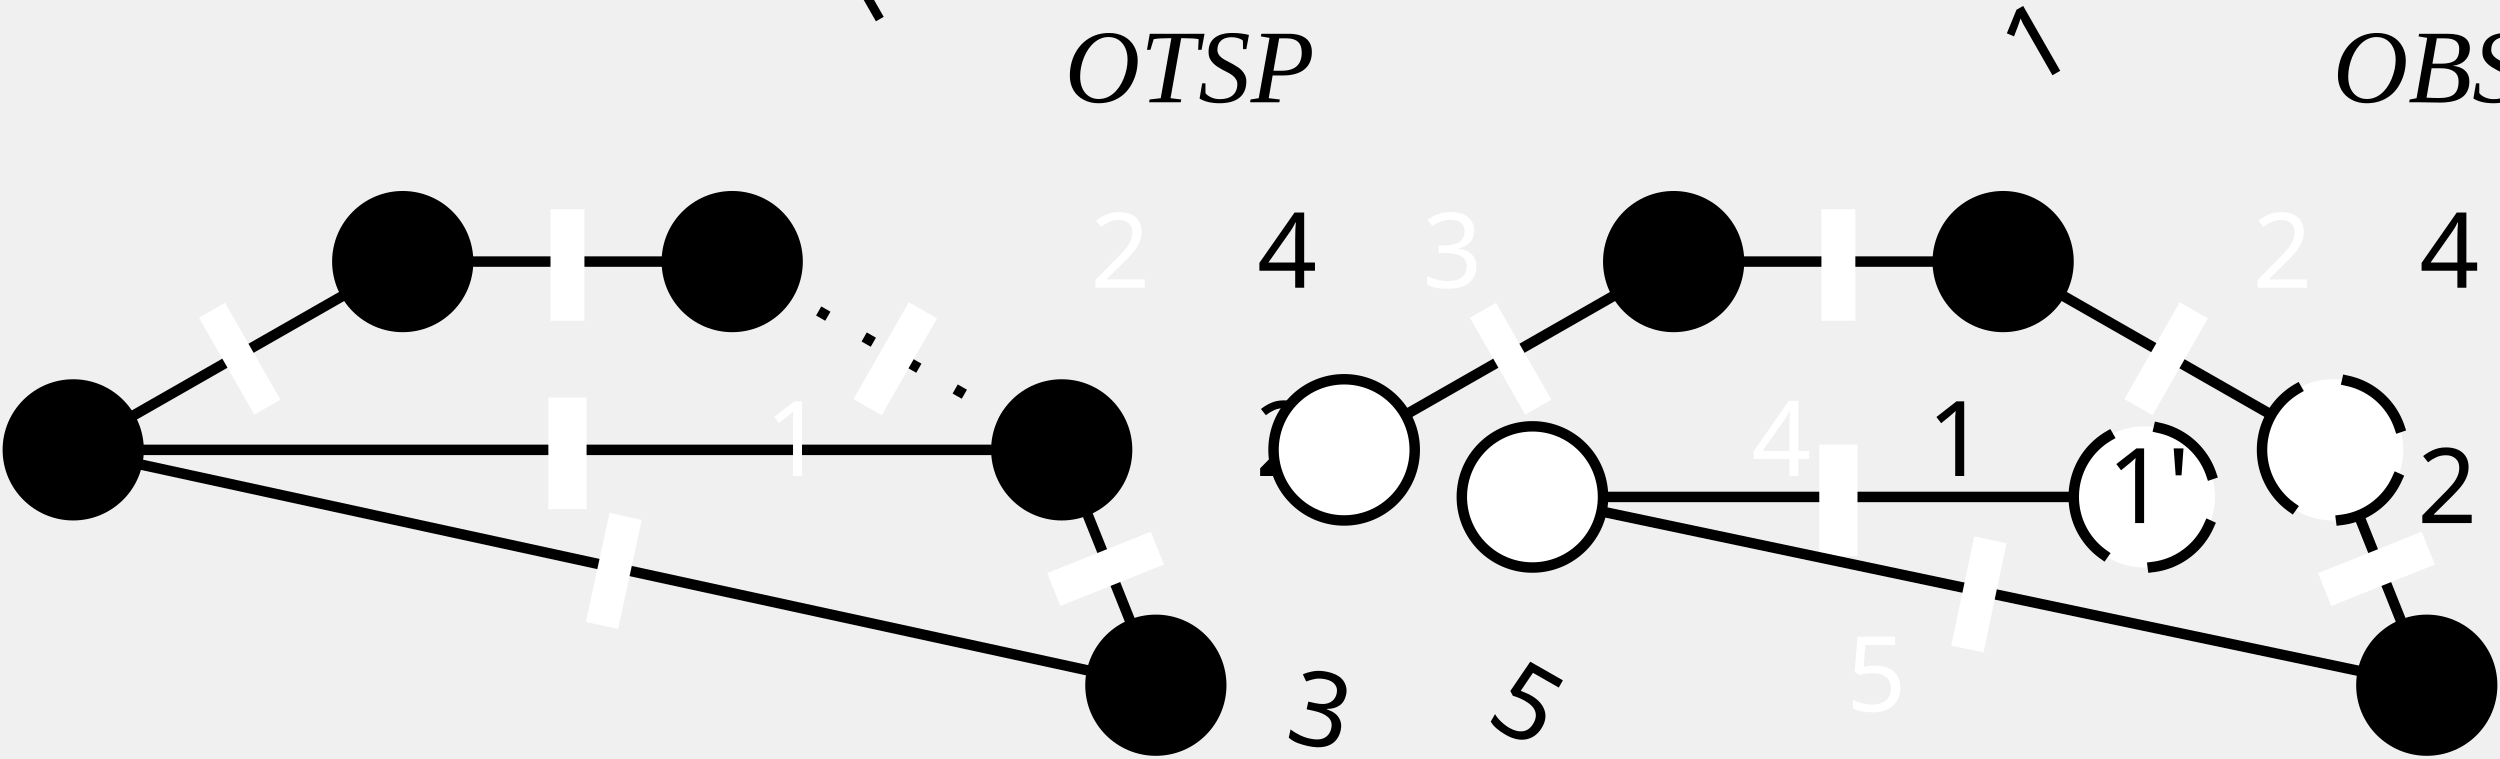
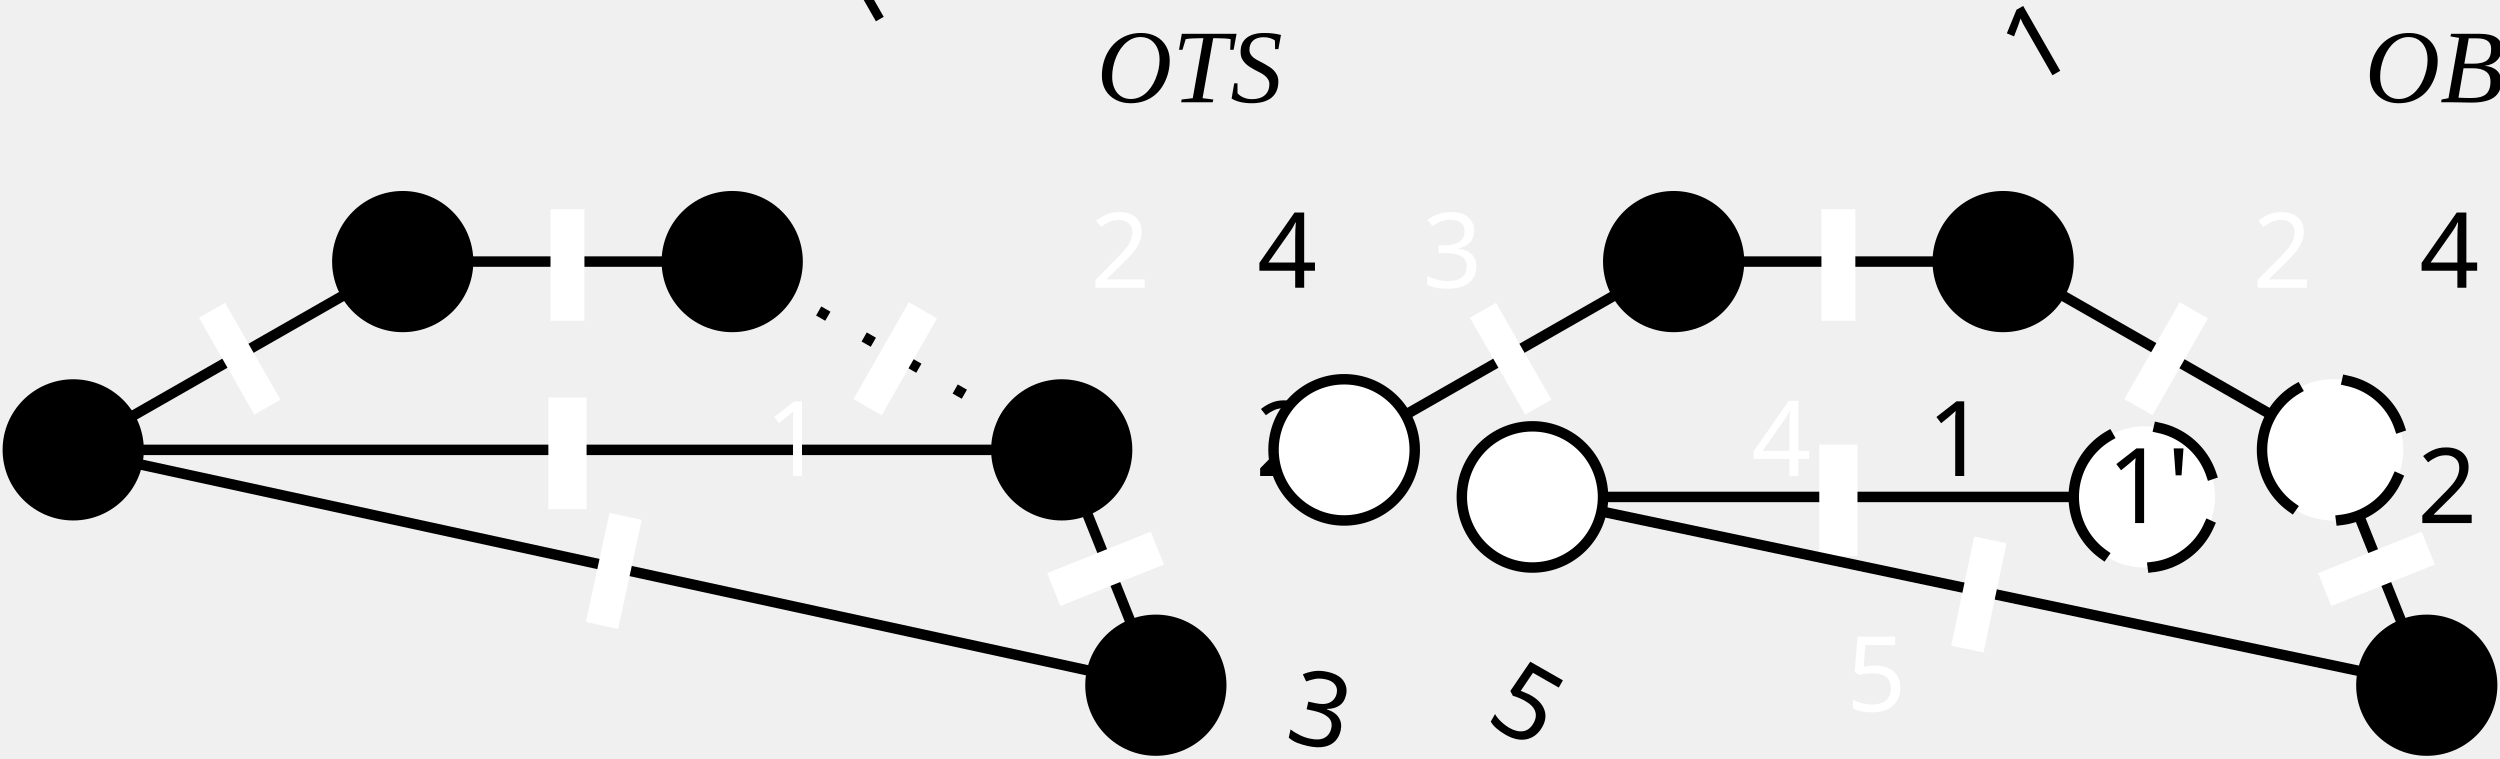
<svg xmlns="http://www.w3.org/2000/svg" xmlns:ns1="http://schemas.microsoft.com/visio/2003/SVGExtensions/" width="3.319in" height="1.007in" viewBox="0 0 239 72.5" xml:space="preserve" color-interpolation-filters="sRGB" class="st12">
  <ns1:documentProperties ns1:langID="1033" ns1:viewMarkup="false" />
  <style type="text/css">
	
		.st1 {stroke:#000000;stroke-width:1}
		.st2 {fill:#ffffff;stroke:none;stroke-linecap:butt;stroke-width:7.2}
		.st3 {fill:#000000;font-family:Microsoft Uighur;font-size:0.833em}
		.st4 {fill:#ffffff;stroke:none;stroke-linecap:butt}
		.st5 {stroke:#000000;stroke-dasharray:0.01,5;stroke-width:1}
		.st6 {fill:#000000;stroke:none;stroke-width:0.25}
		.st7 {fill:#ffffff;font-family:Microsoft Uighur;font-size:0.833em}
		.st8 {fill:#ffffff;stroke:#000000;stroke-width:1}
		.st9 {fill:#ffffff;stroke:#000000;stroke-dasharray:7,5;stroke-width:1}
		.st10 {fill:none;stroke:none;stroke-width:0.25}
		.st11 {fill:#000000;font-family:Times New Roman;font-size:0.833em;font-style:italic}
		.st12 {fill:none;fill-rule:evenodd;font-size:12px;overflow:visible;stroke-linecap:square;stroke-miterlimit:3}
	
	</style>
  <g ns1:mID="0" ns1:index="1" ns1:groupContext="foregroundPage">
    <ns1:pageProperties ns1:drawingScale="1" ns1:pageScale="1" ns1:drawingUnits="0" ns1:shadowOffsetX="9" ns1:shadowOffsetY="-9" />
    <g id="group2075-1" transform="translate(0.25,-0.25)" ns1:mID="2075" ns1:groupContext="group">
      <g id="group2047-2" ns1:mID="2047" ns1:groupContext="group">
        <g id="shape2048-3" ns1:mID="2048" ns1:groupContext="shape" transform="translate(38.25,-47.25)">
          <ns1:textBlock ns1:margins="rect(0,0,0,0)" />
          <ns1:textRect cx="15.75" cy="72.5" width="31.51" height="0" />
          <path d="M0 72.5 L31.5 72.5" class="st1" />
          <rect ns1:rectContext="textBkgnd" x="14.129" y="67.5" width="3.242" height="10.664" class="st2" />
          <text x="14.13" y="75" class="st3" ns1:langID="1033">
            <ns1:paragraph ns1:spLine="-1" ns1:horizAlign="1" />
            <ns1:tabList />4</text>
        </g>
        <g id="shape2049-8" ns1:mID="2049" ns1:groupContext="shape" transform="translate(6.75,-29.25)">
          <ns1:textBlock ns1:margins="rect(0,0,0,0)" />
          <ns1:textRect cx="47.25" cy="72.5" width="94.5" height="0" />
          <path d="M0 72.5 L94.5 72.5" class="st1" />
-           <rect ns1:rectContext="textBkgnd" x="45.424" y="67.5" width="3.652" height="10.664" class="st4" />
+           <rect ns1:rectContext="textBkgnd" x="45.424" y="67.5" width="3.652" height="10.664" class="st2" />
          <text x="45.42" y="75" class="st3" ns1:langID="1033">
            <ns1:paragraph ns1:spLine="-1" ns1:horizAlign="1" />
            <ns1:tabList />2</text>
        </g>
        <g id="shape2050-13" ns1:mID="2050" ns1:groupContext="shape" transform="translate(22.1511,-27.5953) rotate(12.2648)">
          <ns1:textBlock ns1:margins="rect(0,0,0,0)" />
          <ns1:textRect cx="52.959" cy="72.5" width="105.92" height="0" />
          <path d="M0 72.5 L105.92 72.5" class="st1" />
-           <rect ns1:rectContext="textBkgnd" x="51.382" y="67.5" width="3.154" height="10.664" class="st2" />
+           <rect ns1:rectContext="textBkgnd" x="51.382" y="67.5" width="3.154" height="10.664" class="st4" />
          <text x="51.38" y="75" class="st3" ns1:langID="1033">
            <ns1:paragraph ns1:spLine="-1" ns1:horizAlign="1" />
            <ns1:tabList />3</text>
        </g>
        <g id="shape2051-18" ns1:mID="2051" ns1:groupContext="shape" transform="translate(105.72,-37.6976) rotate(29.7449)">
          <ns1:textBlock ns1:margins="rect(0,0,0,0)" />
          <ns1:textRect cx="18.14" cy="72.5" width="36.29" height="0" />
          <path d="M0 72.5 L36.28 72.5" class="st5" />
-           <rect ns1:rectContext="textBkgnd" x="16.587" y="67.5" width="3.106" height="10.664" class="st2" />
+           <rect ns1:rectContext="textBkgnd" x="16.587" y="67.5" width="3.106" height="10.664" class="st4" />
          <text x="16.59" y="75" class="st3" ns1:langID="1033">
            <ns1:paragraph ns1:spLine="-1" ns1:horizAlign="1" />
            <ns1:tabList />5</text>
        </g>
        <g id="shape2052-23" ns1:mID="2052" ns1:groupContext="shape" transform="translate(63,-40.5)">
          <ns1:userDefs>
            <ns1:ud ns1:nameU="visVersion" ns1:val="VT0(15):26" />
          </ns1:userDefs>
          <ns1:textBlock ns1:margins="rect(0,0,0,0)" />
          <ns1:textRect cx="6.75" cy="65.75" width="11.82" height="10.125" />
          <path d="M0 65.75 A6.75 6.75 0 0 1 13.5 65.75 A6.75 6.75 0 1 1 0 65.75 Z" class="st6" />
          <text x="5.17" y="68.25" class="st7" ns1:langID="1033">
            <ns1:paragraph ns1:spLine="-1" ns1:horizAlign="1" />
            <ns1:tabList />3</text>
        </g>
        <g id="shape2053-26" ns1:mID="2053" ns1:groupContext="shape" transform="translate(-29.2201,-19.6976) rotate(-29.7449)">
          <ns1:textBlock ns1:margins="rect(0,0,0,0)" />
          <ns1:textRect cx="18.14" cy="72.5" width="36.29" height="0" />
          <path d="M0 72.5 L36.28 72.5" class="st1" />
          <rect ns1:rectContext="textBkgnd" x="16.702" y="67.5" width="2.876" height="10.664" class="st2" />
          <text x="16.7" y="75" class="st3" ns1:langID="1033">
            <ns1:paragraph ns1:spLine="-1" ns1:horizAlign="1" />
            <ns1:tabList />1</text>
        </g>
        <g id="shape2054-31" ns1:mID="2054" ns1:groupContext="shape" transform="translate(31.5,-40.5)">
          <ns1:userDefs>
            <ns1:ud ns1:nameU="visVersion" ns1:val="VT0(15):26" />
          </ns1:userDefs>
          <ns1:textBlock ns1:margins="rect(0,0,0,0)" />
          <ns1:textRect cx="6.75" cy="65.75" width="11.82" height="10.125" />
          <path d="M0 65.75 A6.75 6.75 0 0 1 13.5 65.75 A6.75 6.75 0 1 1 0 65.75 Z" class="st6" />
          <text x="4.92" y="68.25" class="st7" ns1:langID="1033">
            <ns1:paragraph ns1:spLine="-1" ns1:horizAlign="1" />
            <ns1:tabList />2</text>
        </g>
        <g id="shape2055-34" ns1:mID="2055" ns1:groupContext="shape" transform="translate(0,-22.5)">
          <ns1:userDefs>
            <ns1:ud ns1:nameU="visVersion" ns1:val="VT0(15):26" />
          </ns1:userDefs>
          <ns1:textBlock ns1:margins="rect(0,0,0,0)" />
          <ns1:textRect cx="6.75" cy="65.75" width="11.82" height="10.125" />
          <path d="M0 65.75 A6.75 6.75 0 0 1 13.5 65.75 A6.75 6.75 0 1 1 0 65.75 Z" class="st6" />
          <text x="5.31" y="68.25" class="st7" ns1:langID="1033">
            <ns1:paragraph ns1:spLine="-1" ns1:horizAlign="1" />
            <ns1:tabList />1</text>
        </g>
        <g id="shape2056-37" ns1:mID="2056" ns1:groupContext="shape" transform="translate(168.565,16.3242) rotate(68.1986)">
          <ns1:textBlock ns1:margins="rect(0,0,0,0)" />
          <ns1:textRect cx="12.117" cy="72.5" width="24.24" height="0" />
          <path d="M0 72.5 L24.23 72.5" class="st1" />
          <rect ns1:rectContext="textBkgnd" x="10.425" y="67.5" width="3.384" height="10.664" class="st2" />
          <text x="10.42" y="75" class="st3" ns1:langID="1033">
            <ns1:paragraph ns1:spLine="-1" ns1:horizAlign="1" />
            <ns1:tabList />6</text>
        </g>
        <g id="shape2057-42" ns1:mID="2057" ns1:groupContext="shape" transform="translate(103.5,1.42109E-14)">
          <ns1:userDefs>
            <ns1:ud ns1:nameU="visVersion" ns1:val="VT0(15):26" />
          </ns1:userDefs>
          <ns1:textBlock ns1:margins="rect(0,0,0,0)" />
          <ns1:textRect cx="6.75" cy="65.75" width="11.82" height="10.125" />
          <path d="M0 65.75 A6.75 6.75 0 0 1 13.5 65.75 A6.75 6.75 0 1 1 0 65.75 Z" class="st6" />
          <text x="5.2" y="68.25" class="st7" ns1:langID="1033">
            <ns1:paragraph ns1:spLine="-1" ns1:horizAlign="1" />
            <ns1:tabList />5</text>
        </g>
        <g id="shape2058-45" ns1:mID="2058" ns1:groupContext="shape" transform="translate(94.5,-22.5)">
          <ns1:userDefs>
            <ns1:ud ns1:nameU="visVersion" ns1:val="VT0(15):26" />
          </ns1:userDefs>
          <ns1:textBlock ns1:margins="rect(0,0,0,0)" />
          <ns1:textRect cx="6.75" cy="65.75" width="11.82" height="10.125" />
          <path d="M0 65.75 A6.75 6.75 0 0 1 13.5 65.75 A6.75 6.75 0 1 1 0 65.75 Z" class="st6" />
          <text x="5.13" y="68.25" class="st7" ns1:langID="1033">
            <ns1:paragraph ns1:spLine="-1" ns1:horizAlign="1" />
            <ns1:tabList />4</text>
        </g>
      </g>
      <g id="shape2060-48" ns1:mID="2060" ns1:groupContext="shape" transform="translate(159.75,-47.25)">
        <ns1:textBlock ns1:margins="rect(0,0,0,0)" />
        <ns1:textRect cx="15.75" cy="72.5" width="31.51" height="0" />
        <path d="M0 72.5 L31.5 72.5" class="st1" />
-         <rect ns1:rectContext="textBkgnd" x="14.129" y="67.5" width="3.242" height="10.664" class="st4" />
+         <rect ns1:rectContext="textBkgnd" x="14.129" y="67.5" width="3.242" height="10.664" class="st2" />
        <text x="14.13" y="75" class="st3" ns1:langID="1033">
          <ns1:paragraph ns1:spLine="-1" ns1:horizAlign="1" />
          <ns1:tabList />4</text>
      </g>
      <g id="shape2061-53" ns1:mID="2061" ns1:groupContext="shape" transform="translate(146.25,-24.75)">
        <ns1:textBlock ns1:margins="rect(0,0,0,0)" />
        <ns1:textRect cx="29.25" cy="72.5" width="58.5" height="0" />
        <path d="M0 72.5 L58.5 72.5" class="st1" />
        <rect ns1:rectContext="textBkgnd" x="27.424" y="67.5" width="3.652" height="10.664" class="st4" />
        <text x="27.42" y="75" class="st3" ns1:langID="1033">
          <ns1:paragraph ns1:spLine="-1" ns1:horizAlign="1" />
          <ns1:tabList />2</text>
      </g>
      <g id="shape2062-58" ns1:mID="2062" ns1:groupContext="shape" transform="translate(161.186,-23.1949) rotate(11.8887)">
        <ns1:textBlock ns1:margins="rect(0,0,0,0)" />
        <ns1:textRect cx="43.687" cy="72.5" width="87.38" height="0" />
        <path d="M0 72.5 L87.37 72.5" class="st1" />
        <rect ns1:rectContext="textBkgnd" x="42.11" y="67.5" width="3.154" height="10.664" class="st2" />
        <text x="42.11" y="75" class="st3" ns1:langID="1033">
          <ns1:paragraph ns1:spLine="-1" ns1:horizAlign="1" />
          <ns1:tabList />3</text>
      </g>
      <g id="shape2063-63" ns1:mID="2063" ns1:groupContext="shape" transform="translate(227.22,-37.6976) rotate(29.7449)">
        <ns1:textBlock ns1:margins="rect(0,0,0,0)" />
        <ns1:textRect cx="18.14" cy="72.5" width="36.29" height="0" />
        <path d="M0 72.5 L36.28 72.5" class="st1" />
        <rect ns1:rectContext="textBkgnd" x="16.587" y="67.5" width="3.106" height="10.664" class="st2" />
        <text x="16.59" y="75" class="st3" ns1:langID="1033">
          <ns1:paragraph ns1:spLine="-1" ns1:horizAlign="1" />
          <ns1:tabList />5</text>
      </g>
      <g id="shape2064-68" ns1:mID="2064" ns1:groupContext="shape" transform="translate(184.5,-40.5)">
        <ns1:userDefs>
          <ns1:ud ns1:nameU="visVersion" ns1:val="VT0(15):26" />
        </ns1:userDefs>
        <ns1:textBlock ns1:margins="rect(0,0,0,0)" />
        <ns1:textRect cx="6.75" cy="65.75" width="11.82" height="10.125" />
        <path d="M0 65.75 A6.75 6.75 0 0 1 13.5 65.75 A6.75 6.75 0 1 1 0 65.75 Z" class="st6" />
        <text x="5.17" y="68.25" class="st7" ns1:langID="1033">
          <ns1:paragraph ns1:spLine="-1" ns1:horizAlign="1" />
          <ns1:tabList />3</text>
      </g>
      <g id="shape2065-71" ns1:mID="2065" ns1:groupContext="shape" transform="translate(92.2799,-19.6976) rotate(-29.7449)">
        <ns1:textBlock ns1:margins="rect(0,0,0,0)" />
        <ns1:textRect cx="18.14" cy="72.5" width="36.29" height="0" />
        <path d="M0 72.5 L36.28 72.5" class="st1" />
-         <rect ns1:rectContext="textBkgnd" x="16.702" y="67.5" width="2.876" height="10.664" class="st4" />
+         <rect ns1:rectContext="textBkgnd" x="16.702" y="67.5" width="2.876" height="10.664" class="st2" />
        <text x="16.7" y="75" class="st3" ns1:langID="1033">
          <ns1:paragraph ns1:spLine="-1" ns1:horizAlign="1" />
          <ns1:tabList />1</text>
      </g>
      <g id="shape2066-76" ns1:mID="2066" ns1:groupContext="shape" transform="translate(153,-40.5)">
        <ns1:userDefs>
          <ns1:ud ns1:nameU="visVersion" ns1:val="VT0(15):26" />
        </ns1:userDefs>
        <ns1:textBlock ns1:margins="rect(0,0,0,0)" />
        <ns1:textRect cx="6.75" cy="65.75" width="11.82" height="10.125" />
        <path d="M0 65.75 A6.75 6.75 0 0 1 13.5 65.75 A6.75 6.75 0 1 1 0 65.75 Z" class="st6" />
        <text x="4.92" y="68.25" class="st7" ns1:langID="1033">
          <ns1:paragraph ns1:spLine="-1" ns1:horizAlign="1" />
          <ns1:tabList />2</text>
      </g>
      <g id="shape2067-79" ns1:mID="2067" ns1:groupContext="shape" transform="translate(121.5,-22.5)">
        <ns1:userDefs>
          <ns1:ud ns1:nameU="visVersion" ns1:val="VT0(15):26" />
        </ns1:userDefs>
        <ns1:textBlock ns1:margins="rect(0,0,0,0)" />
        <ns1:textRect cx="6.75" cy="65.75" width="11.82" height="10.125" />
        <path d="M0 65.75 A6.75 6.75 0 0 1 13.5 65.75 A6.75 6.75 0 1 1 0 65.75 Z" class="st8" />
        <text x="5.31" y="68.25" class="st3" ns1:langID="1033">
          <ns1:paragraph ns1:spLine="-1" ns1:horizAlign="1" />
          <ns1:tabList />1</text>
      </g>
      <g id="shape2068-82" ns1:mID="2068" ns1:groupContext="shape" transform="translate(290.065,16.3242) rotate(68.1986)">
        <ns1:textBlock ns1:margins="rect(0,0,0,0)" />
        <ns1:textRect cx="12.117" cy="72.5" width="24.24" height="0" />
        <path d="M0 72.5 L24.23 72.5" class="st1" />
-         <rect ns1:rectContext="textBkgnd" x="10.425" y="67.5" width="3.384" height="10.664" class="st2" />
+         <rect ns1:rectContext="textBkgnd" x="10.425" y="67.5" width="3.384" height="10.664" class="st4" />
        <text x="10.42" y="75" class="st3" ns1:langID="1033">
          <ns1:paragraph ns1:spLine="-1" ns1:horizAlign="1" />
          <ns1:tabList />6</text>
      </g>
      <g id="shape2069-87" ns1:mID="2069" ns1:groupContext="shape" transform="translate(225,-1.42109E-14)">
        <ns1:userDefs>
          <ns1:ud ns1:nameU="visVersion" ns1:val="VT0(15):26" />
        </ns1:userDefs>
        <ns1:textBlock ns1:margins="rect(0,0,0,0)" />
        <ns1:textRect cx="6.75" cy="65.75" width="11.82" height="10.125" />
        <path d="M0 65.75 A6.75 6.75 0 0 1 13.5 65.75 A6.75 6.75 0 1 1 0 65.75 Z" class="st6" />
        <text x="5.2" y="68.25" class="st7" ns1:langID="1033">
          <ns1:paragraph ns1:spLine="-1" ns1:horizAlign="1" />
          <ns1:tabList />5</text>
      </g>
      <g id="shape2070-90" ns1:mID="2070" ns1:groupContext="shape" transform="translate(216,-22.5)">
        <ns1:userDefs>
          <ns1:ud ns1:nameU="visVersion" ns1:val="VT0(15):26" />
        </ns1:userDefs>
        <ns1:textBlock ns1:margins="rect(0,0,0,0)" />
        <ns1:textRect cx="6.75" cy="65.75" width="11.82" height="10.125" />
        <path d="M0 65.75 A6.75 6.75 0 0 1 13.5 65.75 A6.75 6.75 0 1 1 0 65.75 Z" class="st9" />
        <text x="4.33" y="68.25" class="st3" ns1:langID="1033">
          <ns1:paragraph ns1:spLine="-1" ns1:horizAlign="1" />
          <ns1:tabList />4'</text>
      </g>
      <g id="shape2071-93" ns1:mID="2071" ns1:groupContext="shape" transform="translate(198,-18)">
        <ns1:userDefs>
          <ns1:ud ns1:nameU="visVersion" ns1:val="VT0(15):26" />
        </ns1:userDefs>
        <ns1:textBlock ns1:margins="rect(0,0,0,0)" />
        <ns1:textRect cx="6.75" cy="65.75" width="11.82" height="10.125" />
        <path d="M0 65.75 A6.75 6.75 0 0 1 13.5 65.75 A6.75 6.75 0 1 1 0 65.75 Z" class="st9" />
        <text x="5.13" y="68.25" class="st3" ns1:langID="1033">
          <ns1:paragraph ns1:spLine="-1" ns1:horizAlign="1" />
          <ns1:tabList />4</text>
      </g>
      <g id="shape2072-96" ns1:mID="2072" ns1:groupContext="shape" transform="translate(139.5,-18)">
        <ns1:userDefs>
          <ns1:ud ns1:nameU="visVersion" ns1:val="VT0(15):26" />
        </ns1:userDefs>
        <ns1:textBlock ns1:margins="rect(0,0,0,0)" />
        <ns1:textRect cx="6.75" cy="65.75" width="11.82" height="10.125" />
        <path d="M0 65.75 A6.75 6.75 0 0 1 13.5 65.75 A6.75 6.75 0 1 1 0 65.75 Z" class="st8" />
        <text x="4.51" y="68.25" class="st3" ns1:langID="1033">
          <ns1:paragraph ns1:spLine="-1" ns1:horizAlign="1" />
          <ns1:tabList />1'</text>
      </g>
      <g id="shape2073-99" ns1:mID="2073" ns1:groupContext="shape" transform="translate(0,-58.9606)">
        <ns1:userDefs>
          <ns1:ud ns1:nameU="visVersion" ns1:val="VT0(15):26" />
        </ns1:userDefs>
        <ns1:textBlock ns1:margins="rect(4,4,4,4)" />
        <ns1:textRect cx="58.5" cy="65.98" width="117" height="13.039" />
        <rect x="0" y="59.461" width="117" height="13.039" class="st10" />
-         <text x="46.55" y="68.98" class="st11" ns1:langID="1033">
+         <text x="49.61" y="68.98" class="st11" ns1:langID="1033">
          <ns1:paragraph ns1:horizAlign="1" />
-           <ns1:tabList />OTSP</text>
+           <ns1:tabList />OTS</text>
      </g>
      <g id="shape2074-102" ns1:mID="2074" ns1:groupContext="shape" transform="translate(121.5,-58.9606)">
        <ns1:userDefs>
          <ns1:ud ns1:nameU="visVersion" ns1:val="VT0(15):26" />
        </ns1:userDefs>
        <ns1:textBlock ns1:margins="rect(4,4,4,4)" />
        <ns1:textRect cx="58.5" cy="65.98" width="117" height="13.039" />
        <rect x="0" y="59.461" width="117" height="13.039" class="st10" />
-         <text x="46.28" y="68.98" class="st11" ns1:langID="1033">
+         <text x="49.33" y="68.98" class="st11" ns1:langID="1033">
          <ns1:paragraph ns1:horizAlign="1" />
-           <ns1:tabList />OBSP</text>
+           <ns1:tabList />OBS</text>
      </g>
    </g>
  </g>
</svg>
